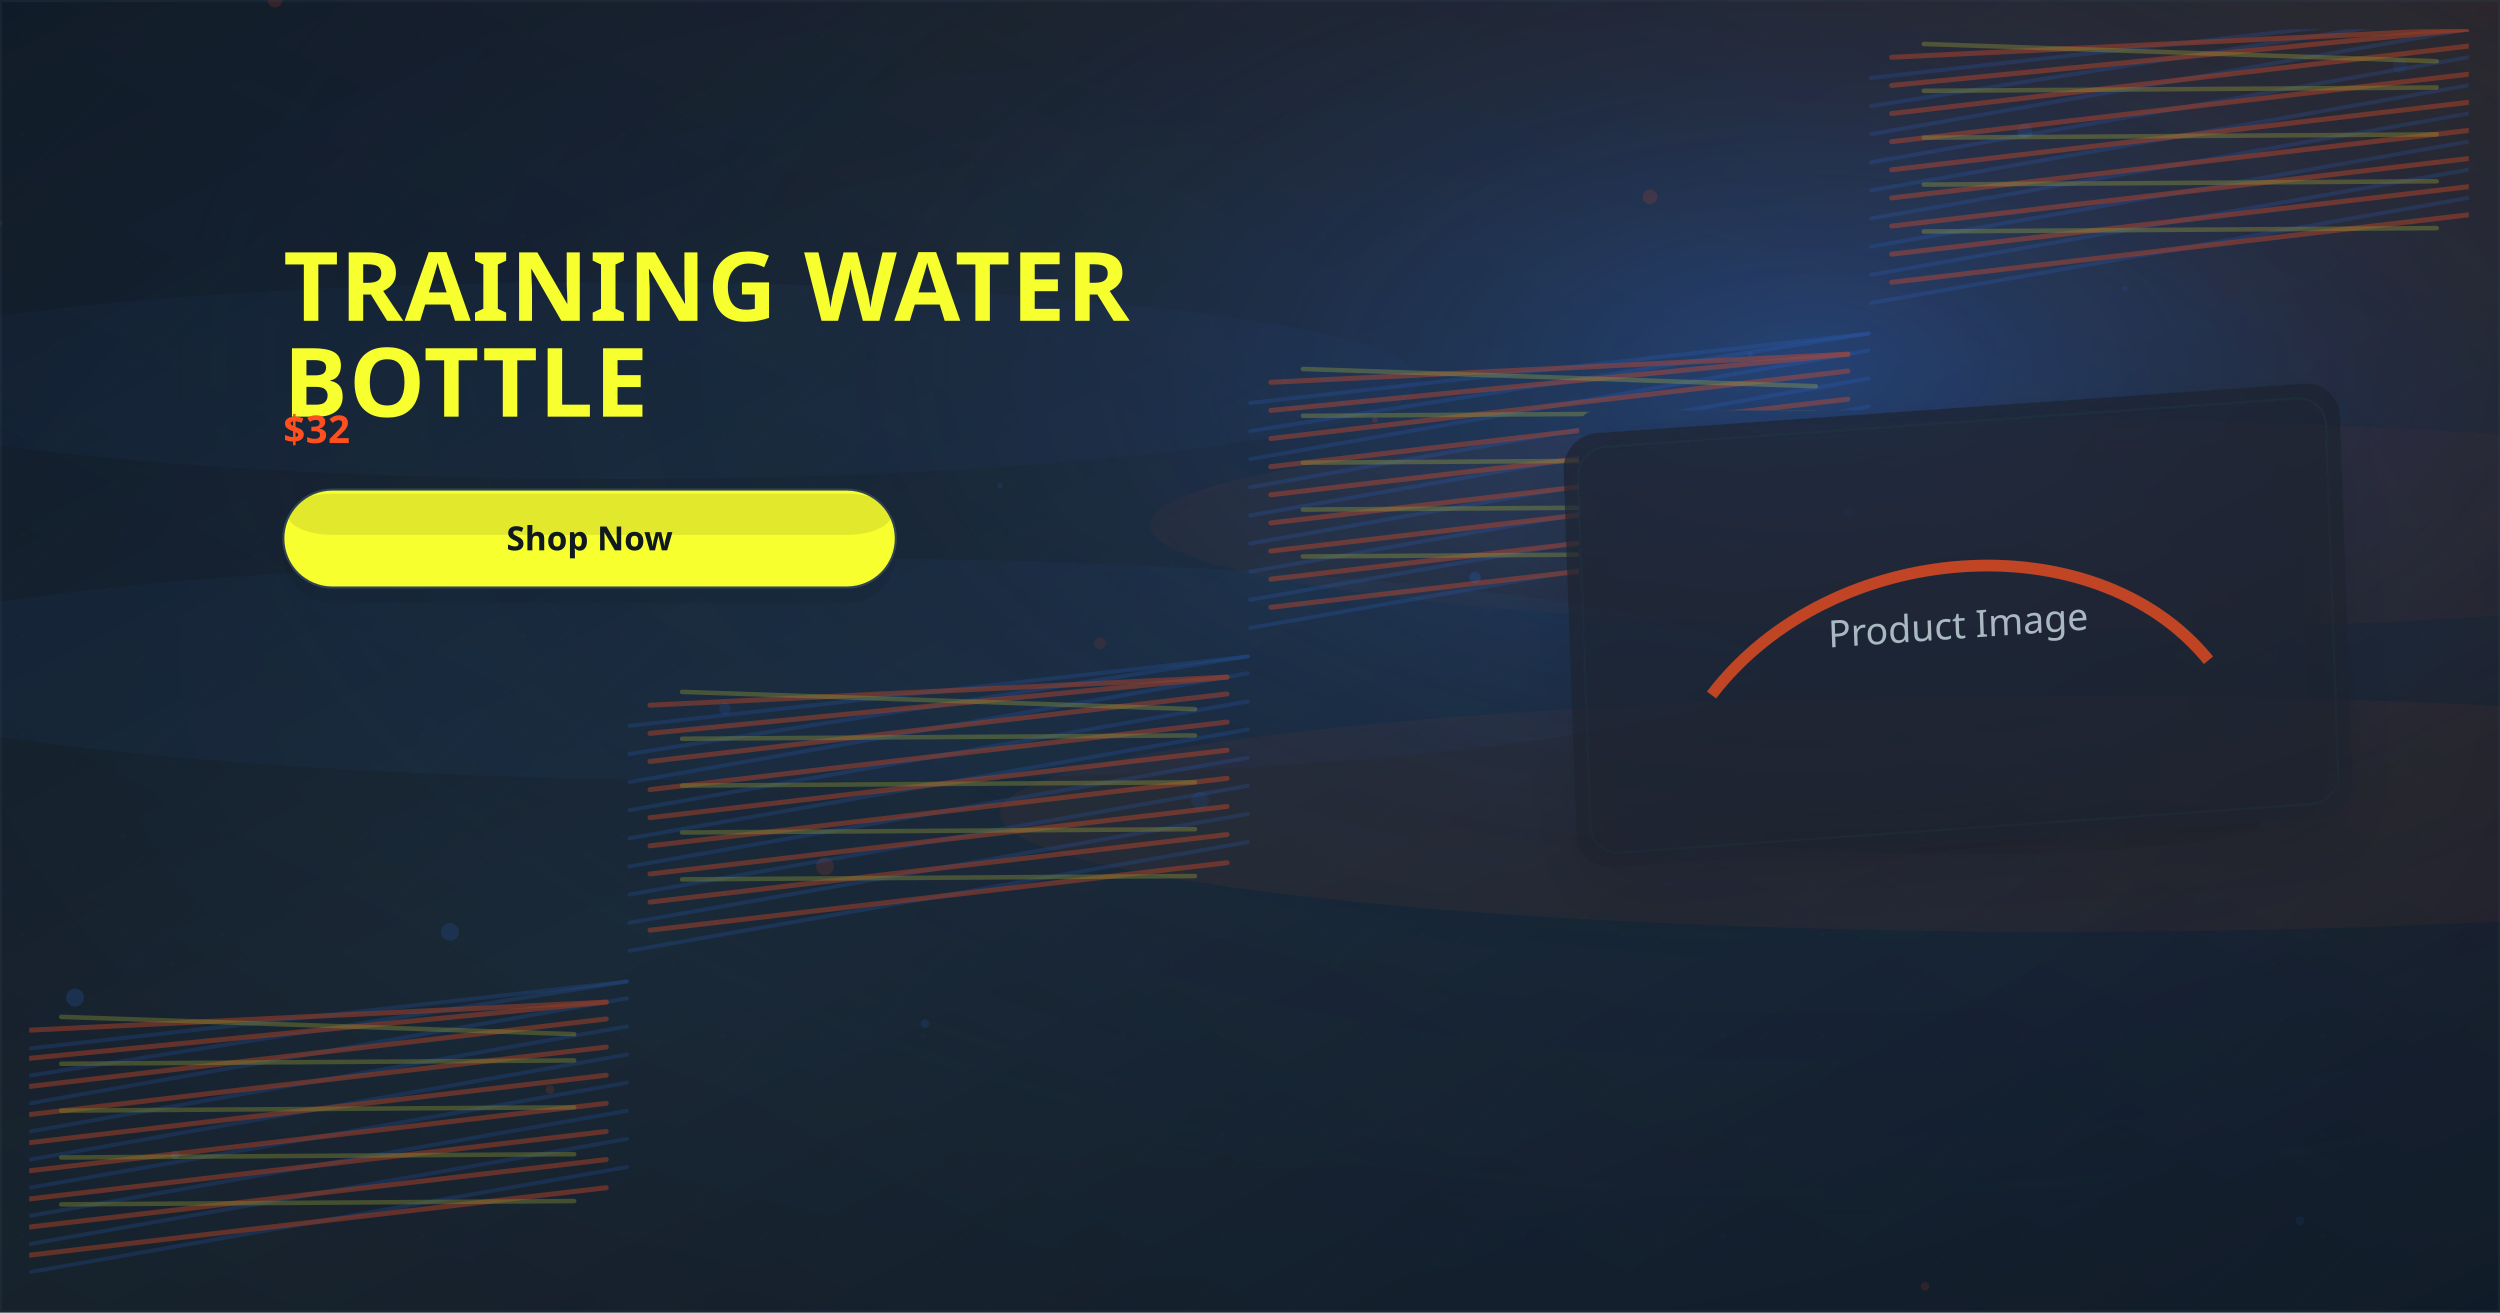
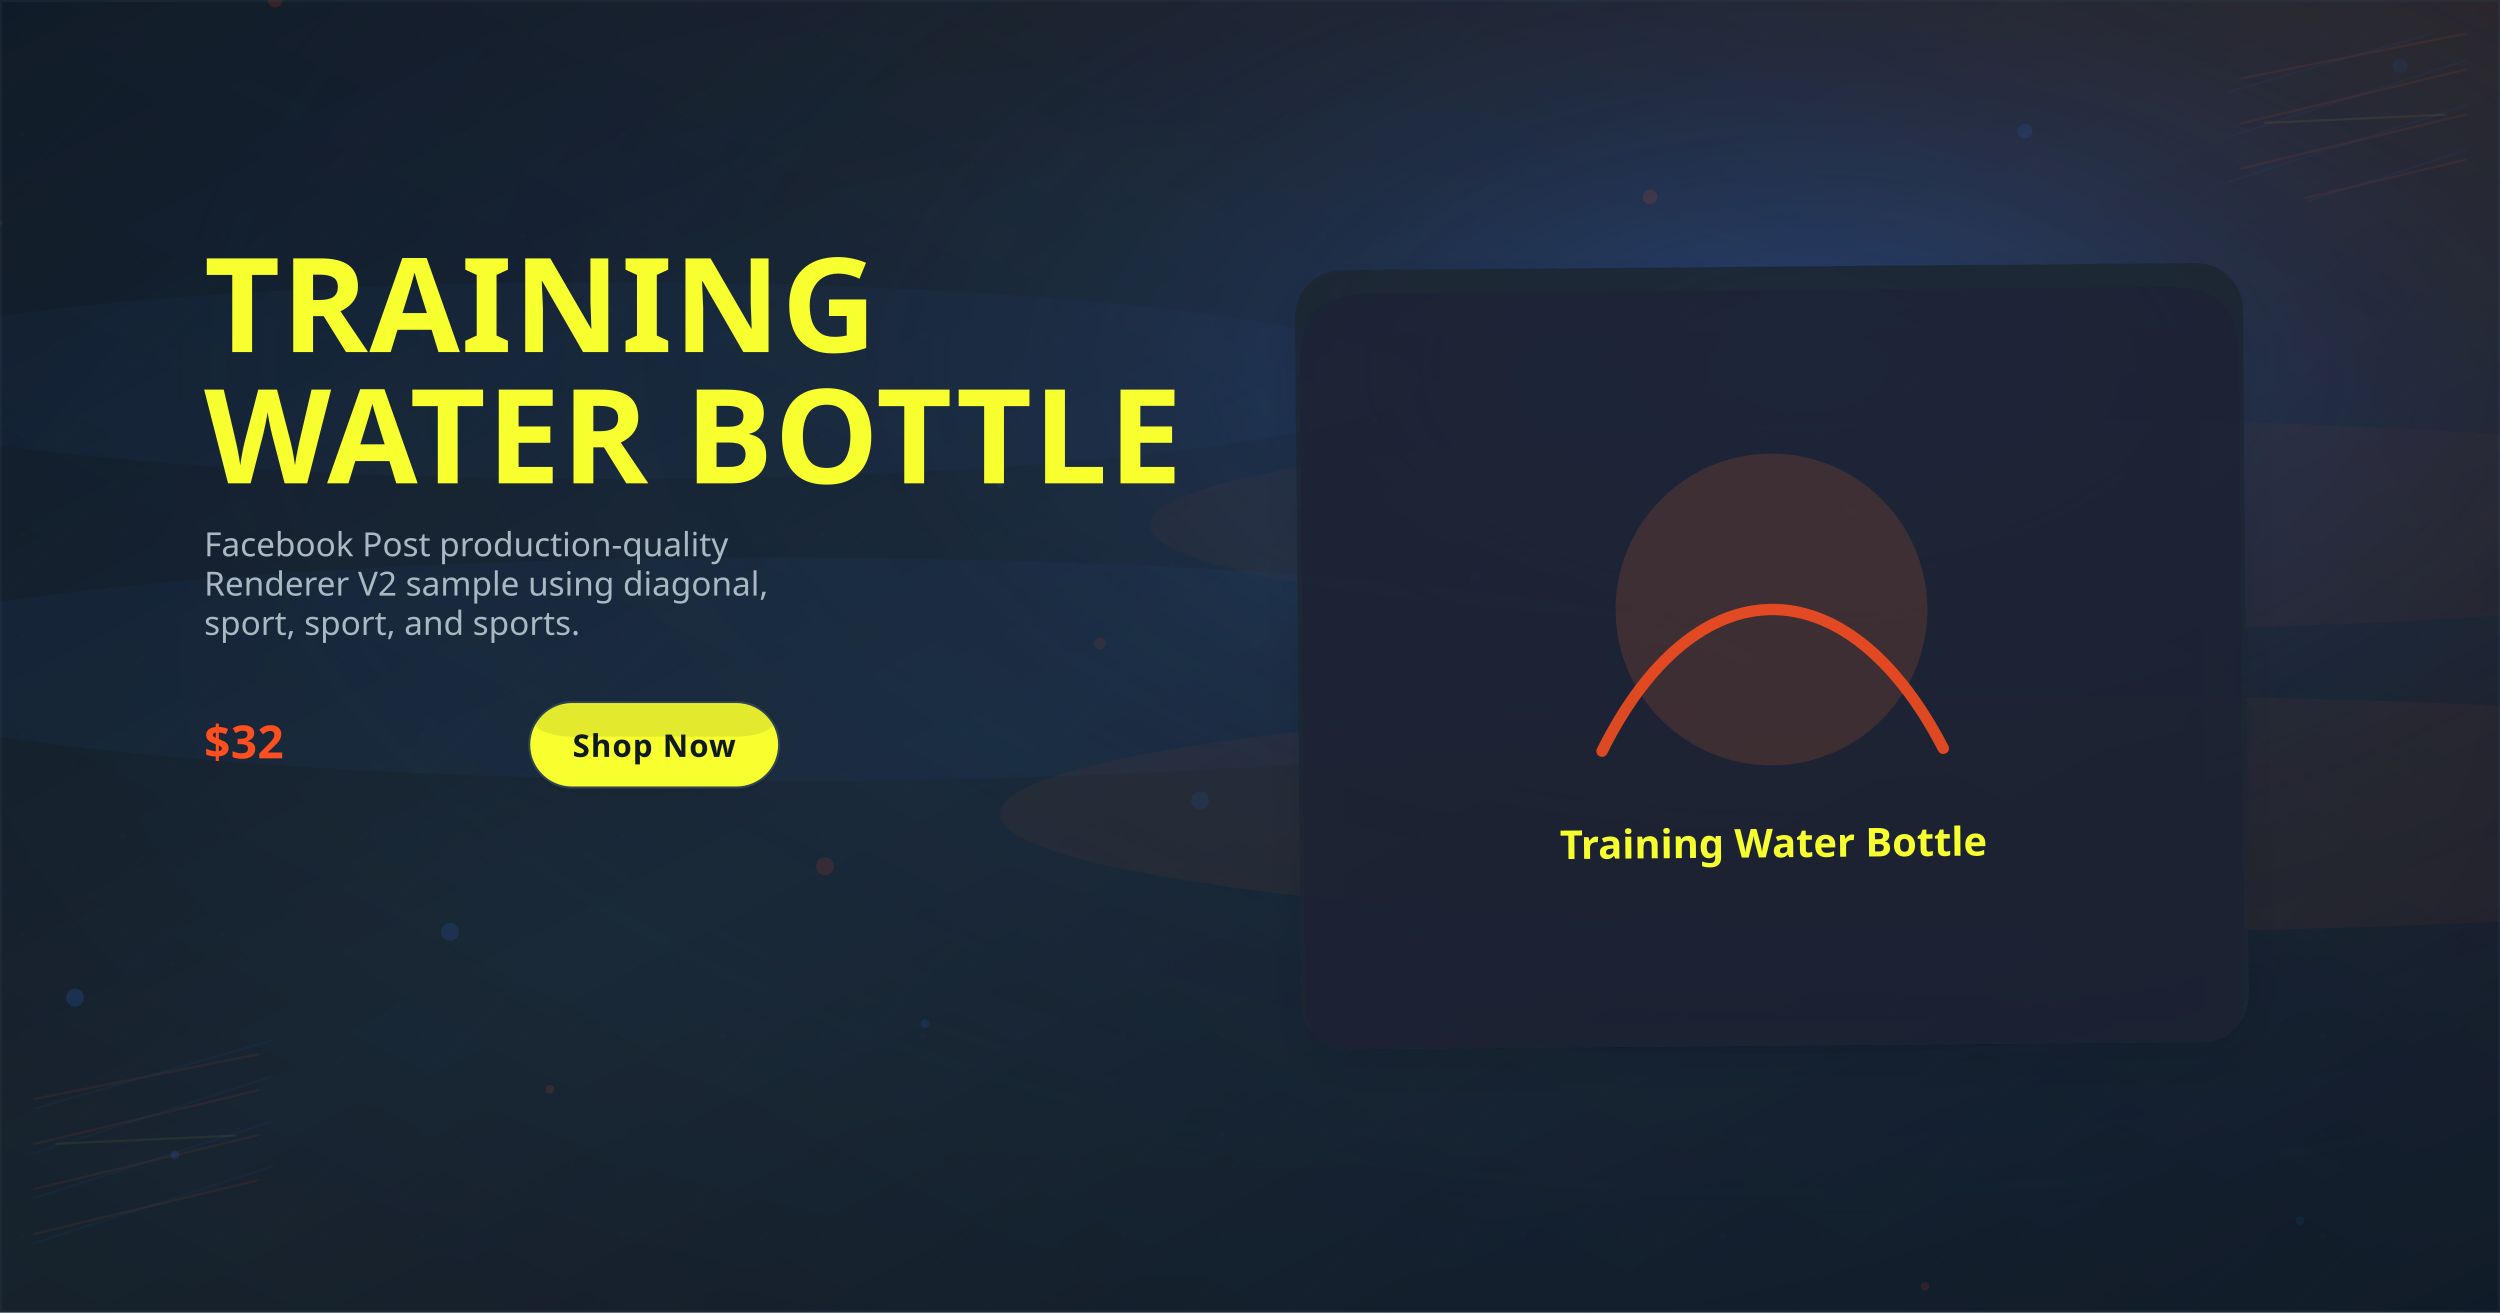
<svg xmlns="http://www.w3.org/2000/svg" width="1200" height="630" viewBox="0 0 1200 630" role="img">
  <defs>
    <linearGradient id="renderer2-bg-1" x1="0%" y1="0%" x2="100%" y2="100%">
      <stop offset="0%" stop-color="#101820" />
      <stop offset="48%" stop-color="#1A2733" />
      <stop offset="100%" stop-color="#101820" />
    </linearGradient>
    <linearGradient id="renderer2-depth-2" x1="0%" y1="100%" x2="100%" y2="0%">
      <stop offset="0%" stop-color="#00000066" stop-opacity="0.22" />
      <stop offset="52%" stop-color="#2D78FF" stop-opacity="0.08" />
      <stop offset="100%" stop-color="#FF4F1F" stop-opacity="0.16" />
    </linearGradient>
    <radialGradient id="renderer2-light-3" cx="72%" cy="28%" r="68%">
      <stop offset="0%" stop-color="#2D78FF" stop-opacity="0.46" />
      <stop offset="56%" stop-color="#1A2733" stop-opacity="0.12" />
      <stop offset="100%" stop-color="#101820" stop-opacity="0" />
    </radialGradient>
    <radialGradient id="renderer2-vignette-4" cx="50%" cy="50%" r="74%">
      <stop offset="45%" stop-color="#000000" stop-opacity="0" />
      <stop offset="100%" stop-color="#00000066" stop-opacity="0.24" />
    </radialGradient>
    <pattern id="renderer2-texture-5" width="48" height="48" patternUnits="userSpaceOnUse">
      <path d="M0 47 L48 1 M-12 12 L12 -12 M36 60 L60 36" stroke="#304454" stroke-width="1" opacity="0.12" />
      <circle cx="11" cy="17" r="1.2" fill="#2D78FF" opacity="0.1" />
      <circle cx="35" cy="31" r="0.9" fill="#FF4F1F" opacity="0.08" />
    </pattern>
    <mask id="renderer2-decoration-mask-6" maskUnits="userSpaceOnUse">
-       <rect x="14" y="14" width="1171" height="602" fill="#ffffff" />
-       <rect x="758" y="197" width="369" height="213" rx="8" fill="#000000" />
-       <rect x="128" y="100" width="424" height="109.96" rx="8" fill="#000000" />
-       <rect x="128" y="180.9" width="310" height="41.6" rx="8" fill="#000000" />
-       <rect x="128" y="227" width="310" height="63" rx="8" fill="#000000" />
+       <rect x="16" y="16" width="1168" height="598" fill="#ffffff" />
+       <rect x="582" y="88" width="536" height="454" rx="32" fill="#000000" />
+       <rect x="74" y="85" width="513" height="175" rx="24" fill="#000000" />
+       <rect x="74" y="228" width="513" height="107" rx="24" fill="#000000" />
+       <rect x="74" y="311" width="188" height="92" rx="24" fill="#000000" />
+       <rect x="230" y="311" width="228" height="92" rx="24" fill="#000000" />
    </mask>
    <clipPath id="renderer2-product-clip-7">
-       <rect x="755.69" y="199.25" width="373.62" height="208.5" rx="11.47" />
+       <rect x="623" y="128" width="455" height="374" rx="14.96" />
    </clipPath>
-     <filter id="renderer2-product-shadow-8" x="-55%" y="-55%" width="210%" height="220%">
-       <feDropShadow dx="0" dy="15.64" stdDeviation="16.81" flood-color="#00000066" flood-opacity="0.34" />
+     <filter id="renderer2-product-shadow-8" x="-30%" y="-30%" width="160%" height="160%">
+       <feDropShadow dx="0" dy="9.35" stdDeviation="11.38" flood-color="#00000066" flood-opacity="0.25" />
    </filter>
-     <filter id="renderer2-product-glow-9" x="-70%" y="-70%" width="240%" height="240%">
-       <feGaussianBlur stdDeviation="16.81" result="blur" />
-       <feColorMatrix in="blur" type="matrix" values="0 0 0 0 1 0 0 0 0 0.31 0 0 0 0 0.122 0 0 0 0.49 0" />
+     <filter id="renderer2-product-glow-9" x="-40%" y="-40%" width="180%" height="180%">
+       <feGaussianBlur stdDeviation="13.65" result="blur" />
+       <feColorMatrix in="blur" type="matrix" values="0 0 0 0 1 0 0 0 0 0.31 0 0 0 0 0.122 0 0 0 0.28 0" />
    </filter>
    <linearGradient id="renderer2-product-reflection-10" x1="0%" y1="0%" x2="0%" y2="100%">
-       <stop offset="0%" stop-color="#101820" stop-opacity="0.24" />
+       <stop offset="0%" stop-color="#FF4F1F" stop-opacity="0.18" />
      <stop offset="100%" stop-color="#101820" stop-opacity="0" />
    </linearGradient>
  </defs>
-   <g data-background="sports">
-     <rect x="0" y="0" width="1200" height="630" fill="url(#renderer2-bg-1)" />
-     <rect x="0" y="0" width="1200" height="630" fill="url(#renderer2-depth-2)" opacity="0.7" />
-     <ellipse cx="292.8" cy="182.7" rx="388.8" ry="47.25" fill="#2D78FF" opacity="0.04" />
-     <ellipse cx="981.6" cy="252" rx="429.6" ry="50.4" fill="#FF4F1F" opacity="0.05" />
-     <ellipse cx="374.4" cy="321.3" rx="470.4" ry="53.55" fill="#2D78FF" opacity="0.05" />
-     <ellipse cx="991.2" cy="390.6" rx="511.2" ry="56.7" fill="#FF4F1F" opacity="0.06" />
-     <rect x="0" y="0" width="1200" height="630" fill="url(#renderer2-light-3)" opacity="0.69" />
-     <rect x="0" y="0" width="1200" height="630" fill="url(#renderer2-texture-5)" opacity="0.2" />
-     <g data-background-particles="fast and competitive">
-       <circle cx="0" cy="107.1" r="1.3" fill="#FF4F1F" opacity="0.1" />
-       <circle cx="444" cy="491.4" r="2.05" fill="#2D78FF" opacity="0.13" />
-       <circle cx="888" cy="245.7" r="2.8" fill="#2D78FF" opacity="0.15" />
-       <circle cx="132" cy="0" r="3.55" fill="#FF4F1F" opacity="0.18" />
-       <circle cx="576" cy="384.3" r="4.3" fill="#2D78FF" opacity="0.1" />
-       <circle cx="1020" cy="138.6" r="1.3" fill="#2D78FF" opacity="0.13" />
-       <circle cx="264" cy="522.9" r="2.05" fill="#FF4F1F" opacity="0.15" />
-       <circle cx="708" cy="277.2" r="2.8" fill="#2D78FF" opacity="0.18" />
-       <circle cx="1152" cy="31.5" r="3.55" fill="#2D78FF" opacity="0.1" />
-       <circle cx="396" cy="415.8" r="4.3" fill="#FF4F1F" opacity="0.13" />
-       <circle cx="840" cy="170.1" r="1.3" fill="#2D78FF" opacity="0.15" />
-       <circle cx="84" cy="554.4" r="2.05" fill="#2D78FF" opacity="0.18" />
-       <circle cx="528" cy="308.7" r="2.8" fill="#FF4F1F" opacity="0.1" />
-       <circle cx="972" cy="63" r="3.55" fill="#2D78FF" opacity="0.13" />
-       <circle cx="216" cy="447.3" r="4.3" fill="#2D78FF" opacity="0.15" />
-       <circle cx="660" cy="201.6" r="1.3" fill="#FF4F1F" opacity="0.18" />
-       <circle cx="1104" cy="585.9" r="2.05" fill="#2D78FF" opacity="0.1" />
-       <circle cx="348" cy="340.2" r="2.8" fill="#2D78FF" opacity="0.13" />
-       <circle cx="792" cy="94.5" r="3.55" fill="#FF4F1F" opacity="0.15" />
-       <circle cx="36" cy="478.8" r="4.3" fill="#2D78FF" opacity="0.18" />
-       <circle cx="480" cy="233.1" r="1.3" fill="#2D78FF" opacity="0.1" />
-       <circle cx="924" cy="617.4" r="2.05" fill="#FF4F1F" opacity="0.13" />
-     </g>
-     <rect x="0" y="0" width="1200" height="630" fill="#1A2733" opacity="0.08" />
-     <rect x="0" y="0" width="1200" height="630" fill="url(#renderer2-vignette-4)" />
-     <rect x="0" y="0" width="1200" height="630" fill="none" stroke="#304454" stroke-width="2" opacity="0.24" />
-   </g>
-   <g opacity="0.48" data-decoration="sports" data-layering="cinematic" mask="url(#renderer2-decoration-mask-6)">
-     <g data-decoration-region="0" data-placement="diagonal">
-       <path d="M 898.1 37.4 L 1194.9 4.1" stroke="#2D78FF" stroke-width="1.9" stroke-linecap="round" fill="none" opacity="0.32" />
-       <path d="M 898.1 50.9 L 1194.9 4.1" stroke="#2D78FF" stroke-width="1.9" stroke-linecap="round" fill="none" opacity="0.32" />
-       <path d="M 898.1 64.4 L 1194.9 12.2" stroke="#2D78FF" stroke-width="1.9" stroke-linecap="round" fill="none" opacity="0.32" />
-       <path d="M 898.1 77.9 L 1194.9 25.7" stroke="#2D78FF" stroke-width="1.9" stroke-linecap="round" fill="none" opacity="0.32" />
-       <path d="M 898.1 91.4 L 1194.9 39.2" stroke="#2D78FF" stroke-width="1.9" stroke-linecap="round" fill="none" opacity="0.32" />
-       <path d="M 898.1 104.9 L 1194.9 52.7" stroke="#2D78FF" stroke-width="1.9" stroke-linecap="round" fill="none" opacity="0.32" />
-       <path d="M 898.1 118.4 L 1194.9 66.2" stroke="#2D78FF" stroke-width="1.9" stroke-linecap="round" fill="none" opacity="0.32" />
-       <path d="M 898.1 131.9 L 1194.9 79.7" stroke="#2D78FF" stroke-width="1.9" stroke-linecap="round" fill="none" opacity="0.32" />
-       <path d="M 898.1 145.4 L 1194.9 93.2" stroke="#2D78FF" stroke-width="1.9" stroke-linecap="round" fill="none" opacity="0.32" />
-       <path d="M 908 27.5 L 1185 14" stroke="#FF4F1F" stroke-width="2.4" stroke-linecap="round" fill="none" opacity="0.68" />
-       <path d="M 908 41 L 1185 14" stroke="#FF4F1F" stroke-width="2.4" stroke-linecap="round" fill="none" opacity="0.68" />
-       <path d="M 908 54.5 L 1185 22.1" stroke="#FF4F1F" stroke-width="2.4" stroke-linecap="round" fill="none" opacity="0.68" />
-       <path d="M 908 68 L 1185 35.6" stroke="#FF4F1F" stroke-width="2.4" stroke-linecap="round" fill="none" opacity="0.68" />
-       <path d="M 908 81.5 L 1185 49.1" stroke="#FF4F1F" stroke-width="2.4" stroke-linecap="round" fill="none" opacity="0.68" />
-       <path d="M 908 95 L 1185 62.6" stroke="#FF4F1F" stroke-width="2.4" stroke-linecap="round" fill="none" opacity="0.68" />
-       <path d="M 908 108.5 L 1185 76.1" stroke="#FF4F1F" stroke-width="2.4" stroke-linecap="round" fill="none" opacity="0.68" />
-       <path d="M 908 122 L 1185 89.6" stroke="#FF4F1F" stroke-width="2.4" stroke-linecap="round" fill="none" opacity="0.68" />
-       <path d="M 908 135.5 L 1185 103.1" stroke="#FF4F1F" stroke-width="2.4" stroke-linecap="round" fill="none" opacity="0.68" />
-       <path d="M 923.4 21.1 L 1169.6 29.4" stroke="#F8FF2E" stroke-width="2.17" stroke-linecap="round" fill="none" opacity="0.42" />
-       <path d="M 923.4 43.6 L 1169.6 42" stroke="#F8FF2E" stroke-width="2.17" stroke-linecap="round" fill="none" opacity="0.42" />
-       <path d="M 923.4 66.1 L 1169.6 64.5" stroke="#F8FF2E" stroke-width="2.17" stroke-linecap="round" fill="none" opacity="0.42" />
-       <path d="M 923.4 88.6 L 1169.6 87" stroke="#F8FF2E" stroke-width="2.17" stroke-linecap="round" fill="none" opacity="0.42" />
-       <path d="M 923.4 111.1 L 1169.6 109.5" stroke="#F8FF2E" stroke-width="2.17" stroke-linecap="round" fill="none" opacity="0.42" />
-     </g>
-     <g data-decoration-region="1" data-placement="diagonal">
-       <path d="M 600.1 193.4 L 896.9 160.1" stroke="#2D78FF" stroke-width="1.9" stroke-linecap="round" fill="none" opacity="0.32" />
-       <path d="M 600.1 206.9 L 896.9 160.1" stroke="#2D78FF" stroke-width="1.9" stroke-linecap="round" fill="none" opacity="0.32" />
-       <path d="M 600.1 220.4 L 896.9 168.2" stroke="#2D78FF" stroke-width="1.9" stroke-linecap="round" fill="none" opacity="0.32" />
-       <path d="M 600.1 233.9 L 896.9 181.7" stroke="#2D78FF" stroke-width="1.9" stroke-linecap="round" fill="none" opacity="0.32" />
-       <path d="M 600.1 247.4 L 896.9 195.2" stroke="#2D78FF" stroke-width="1.9" stroke-linecap="round" fill="none" opacity="0.32" />
-       <path d="M 600.1 260.9 L 896.9 208.7" stroke="#2D78FF" stroke-width="1.9" stroke-linecap="round" fill="none" opacity="0.32" />
-       <path d="M 600.1 274.4 L 896.9 222.2" stroke="#2D78FF" stroke-width="1.9" stroke-linecap="round" fill="none" opacity="0.32" />
-       <path d="M 600.1 287.9 L 896.9 235.7" stroke="#2D78FF" stroke-width="1.9" stroke-linecap="round" fill="none" opacity="0.32" />
-       <path d="M 600.1 301.4 L 896.9 249.2" stroke="#2D78FF" stroke-width="1.9" stroke-linecap="round" fill="none" opacity="0.32" />
-       <path d="M 610 183.5 L 887 170" stroke="#FF4F1F" stroke-width="2.4" stroke-linecap="round" fill="none" opacity="0.68" />
-       <path d="M 610 197 L 887 170" stroke="#FF4F1F" stroke-width="2.4" stroke-linecap="round" fill="none" opacity="0.68" />
-       <path d="M 610 210.5 L 887 178.1" stroke="#FF4F1F" stroke-width="2.4" stroke-linecap="round" fill="none" opacity="0.68" />
-       <path d="M 610 224 L 887 191.6" stroke="#FF4F1F" stroke-width="2.4" stroke-linecap="round" fill="none" opacity="0.68" />
-       <path d="M 610 237.5 L 887 205.1" stroke="#FF4F1F" stroke-width="2.4" stroke-linecap="round" fill="none" opacity="0.68" />
-       <path d="M 610 251 L 887 218.6" stroke="#FF4F1F" stroke-width="2.4" stroke-linecap="round" fill="none" opacity="0.68" />
-       <path d="M 610 264.5 L 887 232.1" stroke="#FF4F1F" stroke-width="2.4" stroke-linecap="round" fill="none" opacity="0.68" />
-       <path d="M 610 278 L 887 245.6" stroke="#FF4F1F" stroke-width="2.4" stroke-linecap="round" fill="none" opacity="0.68" />
-       <path d="M 610 291.5 L 887 259.1" stroke="#FF4F1F" stroke-width="2.4" stroke-linecap="round" fill="none" opacity="0.68" />
-       <path d="M 625.4 177.1 L 871.6 185.4" stroke="#F8FF2E" stroke-width="2.17" stroke-linecap="round" fill="none" opacity="0.42" />
-       <path d="M 625.4 199.6 L 871.6 198" stroke="#F8FF2E" stroke-width="2.17" stroke-linecap="round" fill="none" opacity="0.42" />
-       <path d="M 625.4 222.1 L 871.6 220.5" stroke="#F8FF2E" stroke-width="2.17" stroke-linecap="round" fill="none" opacity="0.42" />
-       <path d="M 625.4 244.6 L 871.6 243" stroke="#F8FF2E" stroke-width="2.17" stroke-linecap="round" fill="none" opacity="0.42" />
-       <path d="M 625.4 267.1 L 871.6 265.5" stroke="#F8FF2E" stroke-width="2.17" stroke-linecap="round" fill="none" opacity="0.42" />
-     </g>
-     <g data-decoration-region="2" data-placement="diagonal">
-       <path d="M 302.1 348.4 L 598.9 315.1" stroke="#2D78FF" stroke-width="1.9" stroke-linecap="round" fill="none" opacity="0.32" />
-       <path d="M 302.1 361.9 L 598.9 315.1" stroke="#2D78FF" stroke-width="1.9" stroke-linecap="round" fill="none" opacity="0.32" />
-       <path d="M 302.1 375.4 L 598.9 323.2" stroke="#2D78FF" stroke-width="1.9" stroke-linecap="round" fill="none" opacity="0.32" />
-       <path d="M 302.1 388.9 L 598.9 336.7" stroke="#2D78FF" stroke-width="1.9" stroke-linecap="round" fill="none" opacity="0.32" />
-       <path d="M 302.1 402.4 L 598.9 350.2" stroke="#2D78FF" stroke-width="1.9" stroke-linecap="round" fill="none" opacity="0.32" />
-       <path d="M 302.1 415.9 L 598.9 363.7" stroke="#2D78FF" stroke-width="1.9" stroke-linecap="round" fill="none" opacity="0.32" />
-       <path d="M 302.1 429.4 L 598.9 377.2" stroke="#2D78FF" stroke-width="1.9" stroke-linecap="round" fill="none" opacity="0.32" />
-       <path d="M 302.1 442.9 L 598.9 390.7" stroke="#2D78FF" stroke-width="1.9" stroke-linecap="round" fill="none" opacity="0.32" />
-       <path d="M 302.1 456.4 L 598.9 404.2" stroke="#2D78FF" stroke-width="1.9" stroke-linecap="round" fill="none" opacity="0.32" />
-       <path d="M 312 338.5 L 589 325" stroke="#FF4F1F" stroke-width="2.4" stroke-linecap="round" fill="none" opacity="0.68" />
-       <path d="M 312 352 L 589 325" stroke="#FF4F1F" stroke-width="2.4" stroke-linecap="round" fill="none" opacity="0.68" />
-       <path d="M 312 365.5 L 589 333.1" stroke="#FF4F1F" stroke-width="2.4" stroke-linecap="round" fill="none" opacity="0.68" />
-       <path d="M 312 379 L 589 346.6" stroke="#FF4F1F" stroke-width="2.4" stroke-linecap="round" fill="none" opacity="0.68" />
-       <path d="M 312 392.5 L 589 360.1" stroke="#FF4F1F" stroke-width="2.4" stroke-linecap="round" fill="none" opacity="0.68" />
-       <path d="M 312 406 L 589 373.6" stroke="#FF4F1F" stroke-width="2.4" stroke-linecap="round" fill="none" opacity="0.68" />
-       <path d="M 312 419.5 L 589 387.1" stroke="#FF4F1F" stroke-width="2.4" stroke-linecap="round" fill="none" opacity="0.68" />
-       <path d="M 312 433 L 589 400.6" stroke="#FF4F1F" stroke-width="2.4" stroke-linecap="round" fill="none" opacity="0.68" />
-       <path d="M 312 446.5 L 589 414.1" stroke="#FF4F1F" stroke-width="2.4" stroke-linecap="round" fill="none" opacity="0.68" />
-       <path d="M 327.4 332.1 L 573.6 340.4" stroke="#F8FF2E" stroke-width="2.17" stroke-linecap="round" fill="none" opacity="0.42" />
-       <path d="M 327.4 354.6 L 573.6 353" stroke="#F8FF2E" stroke-width="2.17" stroke-linecap="round" fill="none" opacity="0.42" />
-       <path d="M 327.4 377.1 L 573.6 375.5" stroke="#F8FF2E" stroke-width="2.17" stroke-linecap="round" fill="none" opacity="0.42" />
-       <path d="M 327.4 399.6 L 573.6 398" stroke="#F8FF2E" stroke-width="2.17" stroke-linecap="round" fill="none" opacity="0.42" />
-       <path d="M 327.4 422.1 L 573.6 420.5" stroke="#F8FF2E" stroke-width="2.17" stroke-linecap="round" fill="none" opacity="0.42" />
-     </g>
-     <g data-decoration-region="3" data-placement="diagonal">
-       <path d="M 4.1 504.4 L 300.9 471.1" stroke="#2D78FF" stroke-width="1.9" stroke-linecap="round" fill="none" opacity="0.32" />
-       <path d="M 4.1 517.9 L 300.9 471.1" stroke="#2D78FF" stroke-width="1.9" stroke-linecap="round" fill="none" opacity="0.32" />
-       <path d="M 4.1 531.4 L 300.9 479.2" stroke="#2D78FF" stroke-width="1.9" stroke-linecap="round" fill="none" opacity="0.32" />
-       <path d="M 4.1 544.9 L 300.9 492.7" stroke="#2D78FF" stroke-width="1.9" stroke-linecap="round" fill="none" opacity="0.32" />
-       <path d="M 4.1 558.4 L 300.9 506.2" stroke="#2D78FF" stroke-width="1.9" stroke-linecap="round" fill="none" opacity="0.32" />
-       <path d="M 4.1 571.9 L 300.9 519.7" stroke="#2D78FF" stroke-width="1.9" stroke-linecap="round" fill="none" opacity="0.32" />
-       <path d="M 4.1 585.4 L 300.9 533.2" stroke="#2D78FF" stroke-width="1.9" stroke-linecap="round" fill="none" opacity="0.32" />
-       <path d="M 4.1 598.9 L 300.9 546.7" stroke="#2D78FF" stroke-width="1.9" stroke-linecap="round" fill="none" opacity="0.32" />
-       <path d="M 4.1 612.4 L 300.9 560.2" stroke="#2D78FF" stroke-width="1.9" stroke-linecap="round" fill="none" opacity="0.32" />
-       <path d="M 14 494.5 L 291 481" stroke="#FF4F1F" stroke-width="2.4" stroke-linecap="round" fill="none" opacity="0.68" />
-       <path d="M 14 508 L 291 481" stroke="#FF4F1F" stroke-width="2.4" stroke-linecap="round" fill="none" opacity="0.68" />
-       <path d="M 14 521.5 L 291 489.1" stroke="#FF4F1F" stroke-width="2.4" stroke-linecap="round" fill="none" opacity="0.68" />
-       <path d="M 14 535 L 291 502.6" stroke="#FF4F1F" stroke-width="2.4" stroke-linecap="round" fill="none" opacity="0.68" />
-       <path d="M 14 548.5 L 291 516.1" stroke="#FF4F1F" stroke-width="2.4" stroke-linecap="round" fill="none" opacity="0.68" />
-       <path d="M 14 562 L 291 529.6" stroke="#FF4F1F" stroke-width="2.4" stroke-linecap="round" fill="none" opacity="0.68" />
-       <path d="M 14 575.5 L 291 543.1" stroke="#FF4F1F" stroke-width="2.4" stroke-linecap="round" fill="none" opacity="0.68" />
-       <path d="M 14 589 L 291 556.6" stroke="#FF4F1F" stroke-width="2.4" stroke-linecap="round" fill="none" opacity="0.68" />
-       <path d="M 14 602.5 L 291 570.1" stroke="#FF4F1F" stroke-width="2.4" stroke-linecap="round" fill="none" opacity="0.68" />
-       <path d="M 29.4 488.1 L 275.6 496.4" stroke="#F8FF2E" stroke-width="2.17" stroke-linecap="round" fill="none" opacity="0.42" />
-       <path d="M 29.4 510.6 L 275.6 509" stroke="#F8FF2E" stroke-width="2.17" stroke-linecap="round" fill="none" opacity="0.42" />
-       <path d="M 29.4 533.1 L 275.6 531.5" stroke="#F8FF2E" stroke-width="2.17" stroke-linecap="round" fill="none" opacity="0.42" />
-       <path d="M 29.4 555.6 L 275.6 554" stroke="#F8FF2E" stroke-width="2.17" stroke-linecap="round" fill="none" opacity="0.42" />
-       <path d="M 29.4 578.1 L 275.6 576.5" stroke="#F8FF2E" stroke-width="2.17" stroke-linecap="round" fill="none" opacity="0.42" />
+   <g data-editor-layer="true" data-layer-id="background" data-layer-type="background" data-layer-label="Background" data-layer-x="0" data-layer-y="0" data-layer-width="1200" data-layer-height="630">
+     <g data-background="sports">
+       <rect x="0" y="0" width="1200" height="630" fill="url(#renderer2-bg-1)" />
+       <rect x="0" y="0" width="1200" height="630" fill="url(#renderer2-depth-2)" opacity="0.7" />
+       <ellipse cx="292.8" cy="182.7" rx="388.8" ry="47.25" fill="#2D78FF" opacity="0.04" />
+       <ellipse cx="981.6" cy="252" rx="429.6" ry="50.4" fill="#FF4F1F" opacity="0.05" />
+       <ellipse cx="374.4" cy="321.3" rx="470.4" ry="53.55" fill="#2D78FF" opacity="0.05" />
+       <ellipse cx="991.2" cy="390.6" rx="511.2" ry="56.7" fill="#FF4F1F" opacity="0.06" />
+       <rect x="0" y="0" width="1200" height="630" fill="url(#renderer2-light-3)" opacity="0.69" />
+       <rect x="0" y="0" width="1200" height="630" fill="url(#renderer2-texture-5)" opacity="0.2" />
+       <g data-background-particles="fast and competitive">
+         <circle cx="0" cy="107.1" r="1.3" fill="#FF4F1F" opacity="0.1" />
+         <circle cx="444" cy="491.4" r="2.05" fill="#2D78FF" opacity="0.13" />
+         <circle cx="888" cy="245.7" r="2.8" fill="#2D78FF" opacity="0.15" />
+         <circle cx="132" cy="0" r="3.55" fill="#FF4F1F" opacity="0.18" />
+         <circle cx="576" cy="384.3" r="4.3" fill="#2D78FF" opacity="0.1" />
+         <circle cx="1020" cy="138.6" r="1.3" fill="#2D78FF" opacity="0.13" />
+         <circle cx="264" cy="522.9" r="2.05" fill="#FF4F1F" opacity="0.15" />
+         <circle cx="708" cy="277.2" r="2.8" fill="#2D78FF" opacity="0.18" />
+         <circle cx="1152" cy="31.5" r="3.55" fill="#2D78FF" opacity="0.1" />
+         <circle cx="396" cy="415.8" r="4.3" fill="#FF4F1F" opacity="0.13" />
+         <circle cx="840" cy="170.1" r="1.3" fill="#2D78FF" opacity="0.15" />
+         <circle cx="84" cy="554.4" r="2.05" fill="#2D78FF" opacity="0.18" />
+         <circle cx="528" cy="308.7" r="2.8" fill="#FF4F1F" opacity="0.1" />
+         <circle cx="972" cy="63" r="3.55" fill="#2D78FF" opacity="0.13" />
+         <circle cx="216" cy="447.3" r="4.3" fill="#2D78FF" opacity="0.15" />
+         <circle cx="660" cy="201.6" r="1.3" fill="#FF4F1F" opacity="0.18" />
+         <circle cx="1104" cy="585.9" r="2.05" fill="#2D78FF" opacity="0.1" />
+         <circle cx="348" cy="340.2" r="2.8" fill="#2D78FF" opacity="0.13" />
+         <circle cx="792" cy="94.5" r="3.55" fill="#FF4F1F" opacity="0.15" />
+         <circle cx="36" cy="478.8" r="4.3" fill="#2D78FF" opacity="0.18" />
+         <circle cx="480" cy="233.1" r="1.3" fill="#2D78FF" opacity="0.1" />
+         <circle cx="924" cy="617.4" r="2.05" fill="#FF4F1F" opacity="0.13" />
+       </g>
+       <rect x="0" y="0" width="1200" height="630" fill="#1A2733" opacity="0.08" />
+       <rect x="0" y="0" width="1200" height="630" fill="url(#renderer2-vignette-4)" />
+       <rect x="0" y="0" width="1200" height="630" fill="none" stroke="#304454" stroke-width="2" opacity="0.24" />
    </g>
  </g>
-   <g data-product-position="floating">
-     <ellipse cx="942.5" cy="395.24" rx="141.97" ry="14.6" fill="#00000066" opacity="0.14" />
-     <g transform="translate(8 -4) rotate(-4 942.5 303.5) skewX(-2)" filter="url(#renderer2-product-shadow-8)">
-       <rect x="762.59" y="206.14" width="359.83" height="194.71" rx="13.55" fill="none" stroke="#304454" stroke-width="1" opacity="0.24" />
-       <rect x="755.69" y="199.25" width="373.62" height="208.5" rx="16.68" fill="#1A2733" opacity="0.68" />
-       <path d="M 822.94 328.52 C 882.72 257.63, 1009.75 257.63, 1062.06 328.52" stroke="#FF4F1F" stroke-width="5.6" fill="none" opacity="0.72" />
-       <text x="942.5" y="303.5" text-anchor="middle" dominant-baseline="middle" font-family="Barlow" font-size="18" fill="#AAB8C2">Product Image</text>
+   <g data-editor-layer="true" data-layer-id="decorations" data-layer-type="decoration" data-layer-label="Decorations" data-layer-x="16" data-layer-y="16" data-layer-width="1168" data-layer-height="598">
+     <g opacity="0.29" data-decoration="sports" data-layering="cinematic" mask="url(#renderer2-decoration-mask-6)">
+       <g data-decoration-region="0" data-placement="diagonal">
+         <path d="M 1069.4 44.2 L 1190.6 9.4" stroke="#2D78FF" stroke-width="1" stroke-linecap="round" fill="none" opacity="0.16" />
+         <path d="M 1069.4 65.8 L 1190.6 26.68" stroke="#2D78FF" stroke-width="1" stroke-linecap="round" fill="none" opacity="0.16" />
+         <path d="M 1069.4 87.4 L 1190.6 48.28" stroke="#2D78FF" stroke-width="1" stroke-linecap="round" fill="none" opacity="0.16" />
+         <path d="M 1069.4 109 L 1190.6 69.88" stroke="#2D78FF" stroke-width="1" stroke-linecap="round" fill="none" opacity="0.16" />
+         <path d="M 1076 37.6 L 1184 16" stroke="#FF4F1F" stroke-width="1.1" stroke-linecap="round" fill="none" opacity="0.28" />
+         <path d="M 1076 59.2 L 1184 33.28" stroke="#FF4F1F" stroke-width="1.1" stroke-linecap="round" fill="none" opacity="0.28" />
+         <path d="M 1076 80.8 L 1184 54.88" stroke="#FF4F1F" stroke-width="1.1" stroke-linecap="round" fill="none" opacity="0.28" />
+         <path d="M 1076 102.4 L 1184 76.48" stroke="#FF4F1F" stroke-width="1.1" stroke-linecap="round" fill="none" opacity="0.28" />
+         <path d="M 1087 59 L 1173 55.08" stroke="#F8FF2E" stroke-width="1.04" stroke-linecap="round" fill="none" opacity="0.22" />
+       </g>
+       <g data-decoration-region="1" data-placement="diagonal">
+         <path d="M 9.4 534.2 L 130.6 499.4" stroke="#2D78FF" stroke-width="1" stroke-linecap="round" fill="none" opacity="0.16" />
+         <path d="M 9.4 555.8 L 130.6 516.68" stroke="#2D78FF" stroke-width="1" stroke-linecap="round" fill="none" opacity="0.16" />
+         <path d="M 9.4 577.4 L 130.6 538.28" stroke="#2D78FF" stroke-width="1" stroke-linecap="round" fill="none" opacity="0.16" />
+         <path d="M 9.4 599 L 130.6 559.88" stroke="#2D78FF" stroke-width="1" stroke-linecap="round" fill="none" opacity="0.16" />
+         <path d="M 16 527.6 L 124 506" stroke="#FF4F1F" stroke-width="1.1" stroke-linecap="round" fill="none" opacity="0.28" />
+         <path d="M 16 549.2 L 124 523.28" stroke="#FF4F1F" stroke-width="1.1" stroke-linecap="round" fill="none" opacity="0.28" />
+         <path d="M 16 570.8 L 124 544.88" stroke="#FF4F1F" stroke-width="1.1" stroke-linecap="round" fill="none" opacity="0.28" />
+         <path d="M 16 592.4 L 124 566.48" stroke="#FF4F1F" stroke-width="1.1" stroke-linecap="round" fill="none" opacity="0.28" />
+         <path d="M 27 549 L 113 545.08" stroke="#F8FF2E" stroke-width="1.04" stroke-linecap="round" fill="none" opacity="0.22" />
+       </g>
    </g>
  </g>
-   <text x="136" y="154" text-anchor="start" font-family="Oswald" font-size="46" font-weight="800" fill="#F8FF2E" letter-spacing="0.6" paint-order="stroke" stroke="#F8FF2E" stroke-width="0">
-     <tspan x="136" dy="0">TRAINING WATER</tspan>
-     <tspan x="136" dy="46">BOTTLE</tspan>
-   </text>
-   <text x="136" y="212.66" text-anchor="start" font-family="Oswald" font-size="18.4" font-weight="800" fill="#FF4F1F" letter-spacing="0.21">
-     <tspan x="136" dy="0">$32</tspan>
-   </text>
-   <g data-cta="Shop Now">
-     <rect x="136" y="242.52" width="294" height="47" rx="23.5" fill="#00000066" opacity="0.16" />
-     <rect x="136" y="235" width="294" height="47" rx="23.5" fill="#F8FF2E" stroke="#304454" stroke-width="1" opacity="1" />
-     <rect x="138" y="237" width="290" height="19.74" rx="21.5" fill="#101820" opacity="0.1" />
-     <text x="283" y="258.5" text-anchor="middle" dominant-baseline="middle" font-family="Oswald" font-size="16" font-weight="800" fill="#101820">Shop Now</text>
+   <g data-editor-layer="true" data-layer-id="product_image" data-layer-type="product_image" data-layer-label="Product Image" data-layer-x="618" data-layer-y="124" data-layer-width="464" data-layer-height="382">
+     <g data-product-position="floating">
+       <ellipse cx="850.5" cy="490.78" rx="163.8" ry="14.96" fill="#00000066" opacity="0.17" />
+       <g transform="rotate(-0.48 850 315)" filter="url(#renderer2-product-shadow-8)">
+         <rect x="623" y="128" width="455" height="374" rx="22.44" fill="#1A2733" opacity="0.88" />
+         <circle cx="850.5" cy="292.56" r="74.8" fill="#FF4F1F" opacity="0.16" />
+         <path d="M 768.6 359.88 C 814.1 270.12, 886.9 270.12, 932.4 359.88" stroke="#FF4F1F" stroke-width="5.46" stroke-linecap="round" fill="none" opacity="0.85" />
+         <text x="850.5" y="404.76" text-anchor="middle" dominant-baseline="middle" font-family="Oswald" font-size="19.11" font-weight="600" fill="#F8FF2E">Training Water Bottle</text>
+       </g>
+     </g>
+   </g>
+   <g data-editor-layer="true" data-layer-id="headline" data-layer-type="headline" data-layer-label="Headline" data-layer-x="98" data-layer-y="109" data-layer-width="465" data-layer-height="127">
+     <text x="98" y="169" text-anchor="start" font-family="Oswald" font-size="63" font-weight="800" fill="#F8FF2E" letter-spacing="0.6" paint-order="stroke" stroke="#F8FF2E" stroke-width="0">
+       <tspan x="98" dy="0">TRAINING</tspan>
+       <tspan x="98" dy="63">WATER BOTTLE</tspan>
+     </text>
+   </g>
+   <g data-editor-layer="true" data-layer-id="description" data-layer-type="description" data-layer-label="Description" data-layer-x="98" data-layer-y="252" data-layer-width="465" data-layer-height="59">
+     <text x="98" y="267" text-anchor="start" font-family="Barlow" font-size="16" font-weight="400" fill="#AAB8C2">
+       <tspan x="98" dy="0">Facebook Post production-quality</tspan>
+       <tspan x="98" dy="18.88">Renderer V2 sample using diagonal,</tspan>
+       <tspan x="98" dy="18.88">sport, sport, and sports.</tspan>
+     </text>
+   </g>
+   <g data-editor-layer="true" data-layer-id="price" data-layer-type="price" data-layer-label="Price" data-layer-x="98" data-layer-y="335" data-layer-width="140" data-layer-height="44">
+     <text x="98" y="364" text-anchor="start" font-family="Oswald" font-size="22" font-weight="800" fill="#FF4F1F" letter-spacing="0.21">
+       <tspan x="98" dy="0">$32</tspan>
+     </text>
+   </g>
+   <g data-editor-layer="true" data-layer-id="cta" data-layer-type="cta" data-layer-label="CTA" data-layer-x="254" data-layer-y="335" data-layer-width="180" data-layer-height="44">
+     <g data-cta="Shop Now">
+       <rect x="254" y="339.5" width="120" height="41" rx="20.5" fill="#00000066" opacity="0.14" />
+       <rect x="254" y="337" width="120" height="41" rx="20.5" fill="#F8FF2E" stroke="#304454" stroke-width="1" opacity="1" />
+       <rect x="256" y="338" width="116" height="15.58" rx="18.5" fill="#101820" opacity="0.09" />
+       <text x="314" y="357.5" text-anchor="middle" dominant-baseline="central" font-family="Oswald" font-size="15" font-weight="800" fill="#101820" letter-spacing="0.5">Shop Now</text>
+     </g>
  </g>
</svg>
